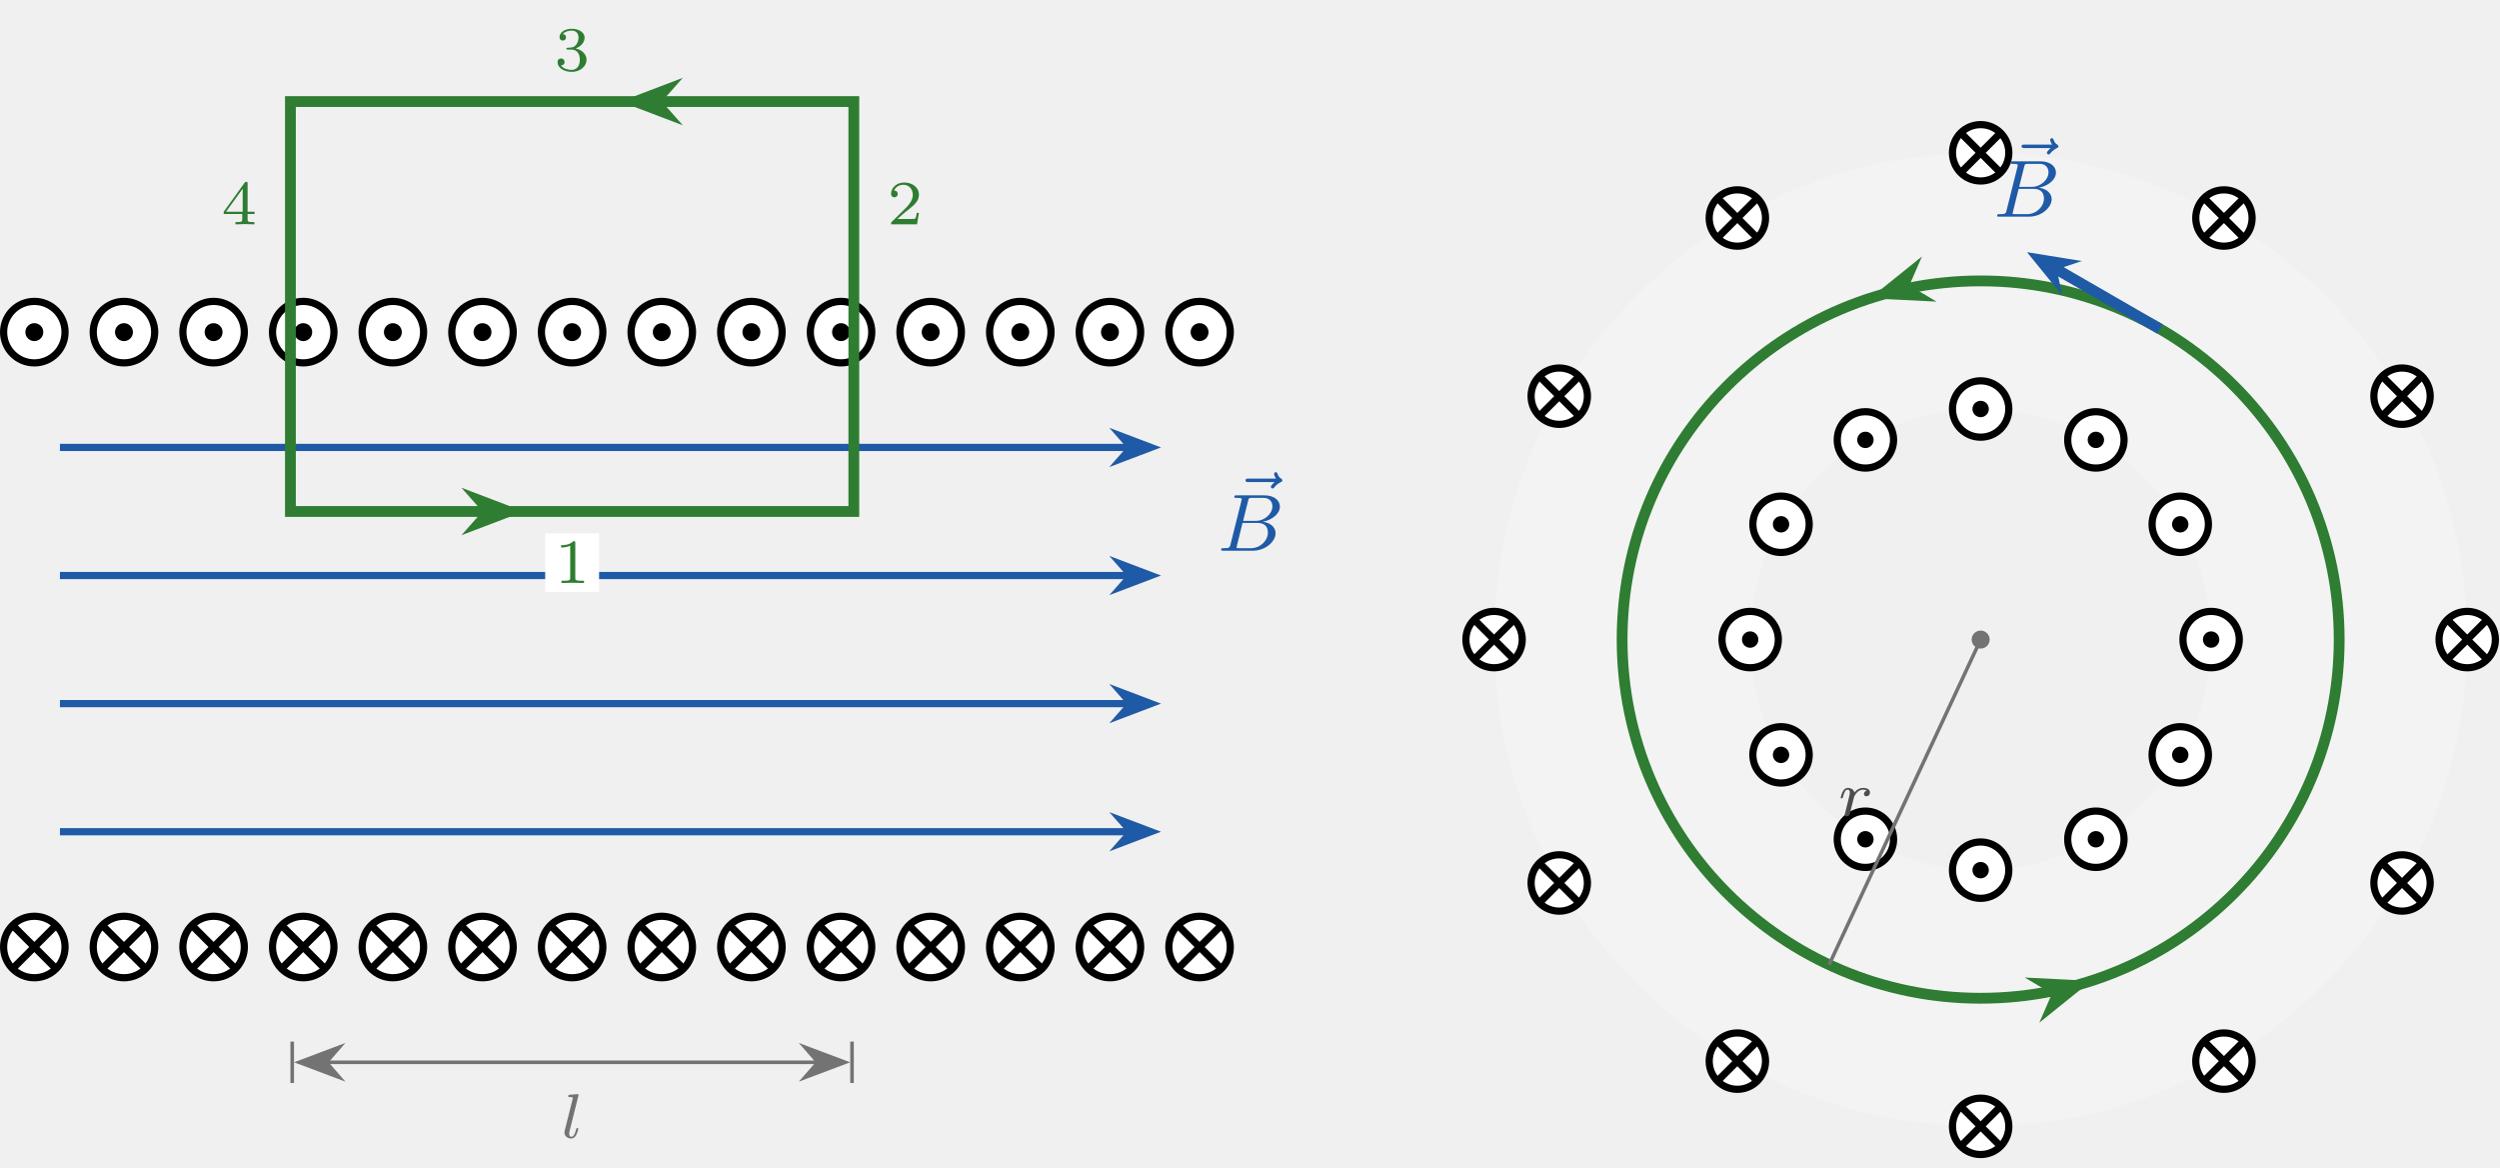
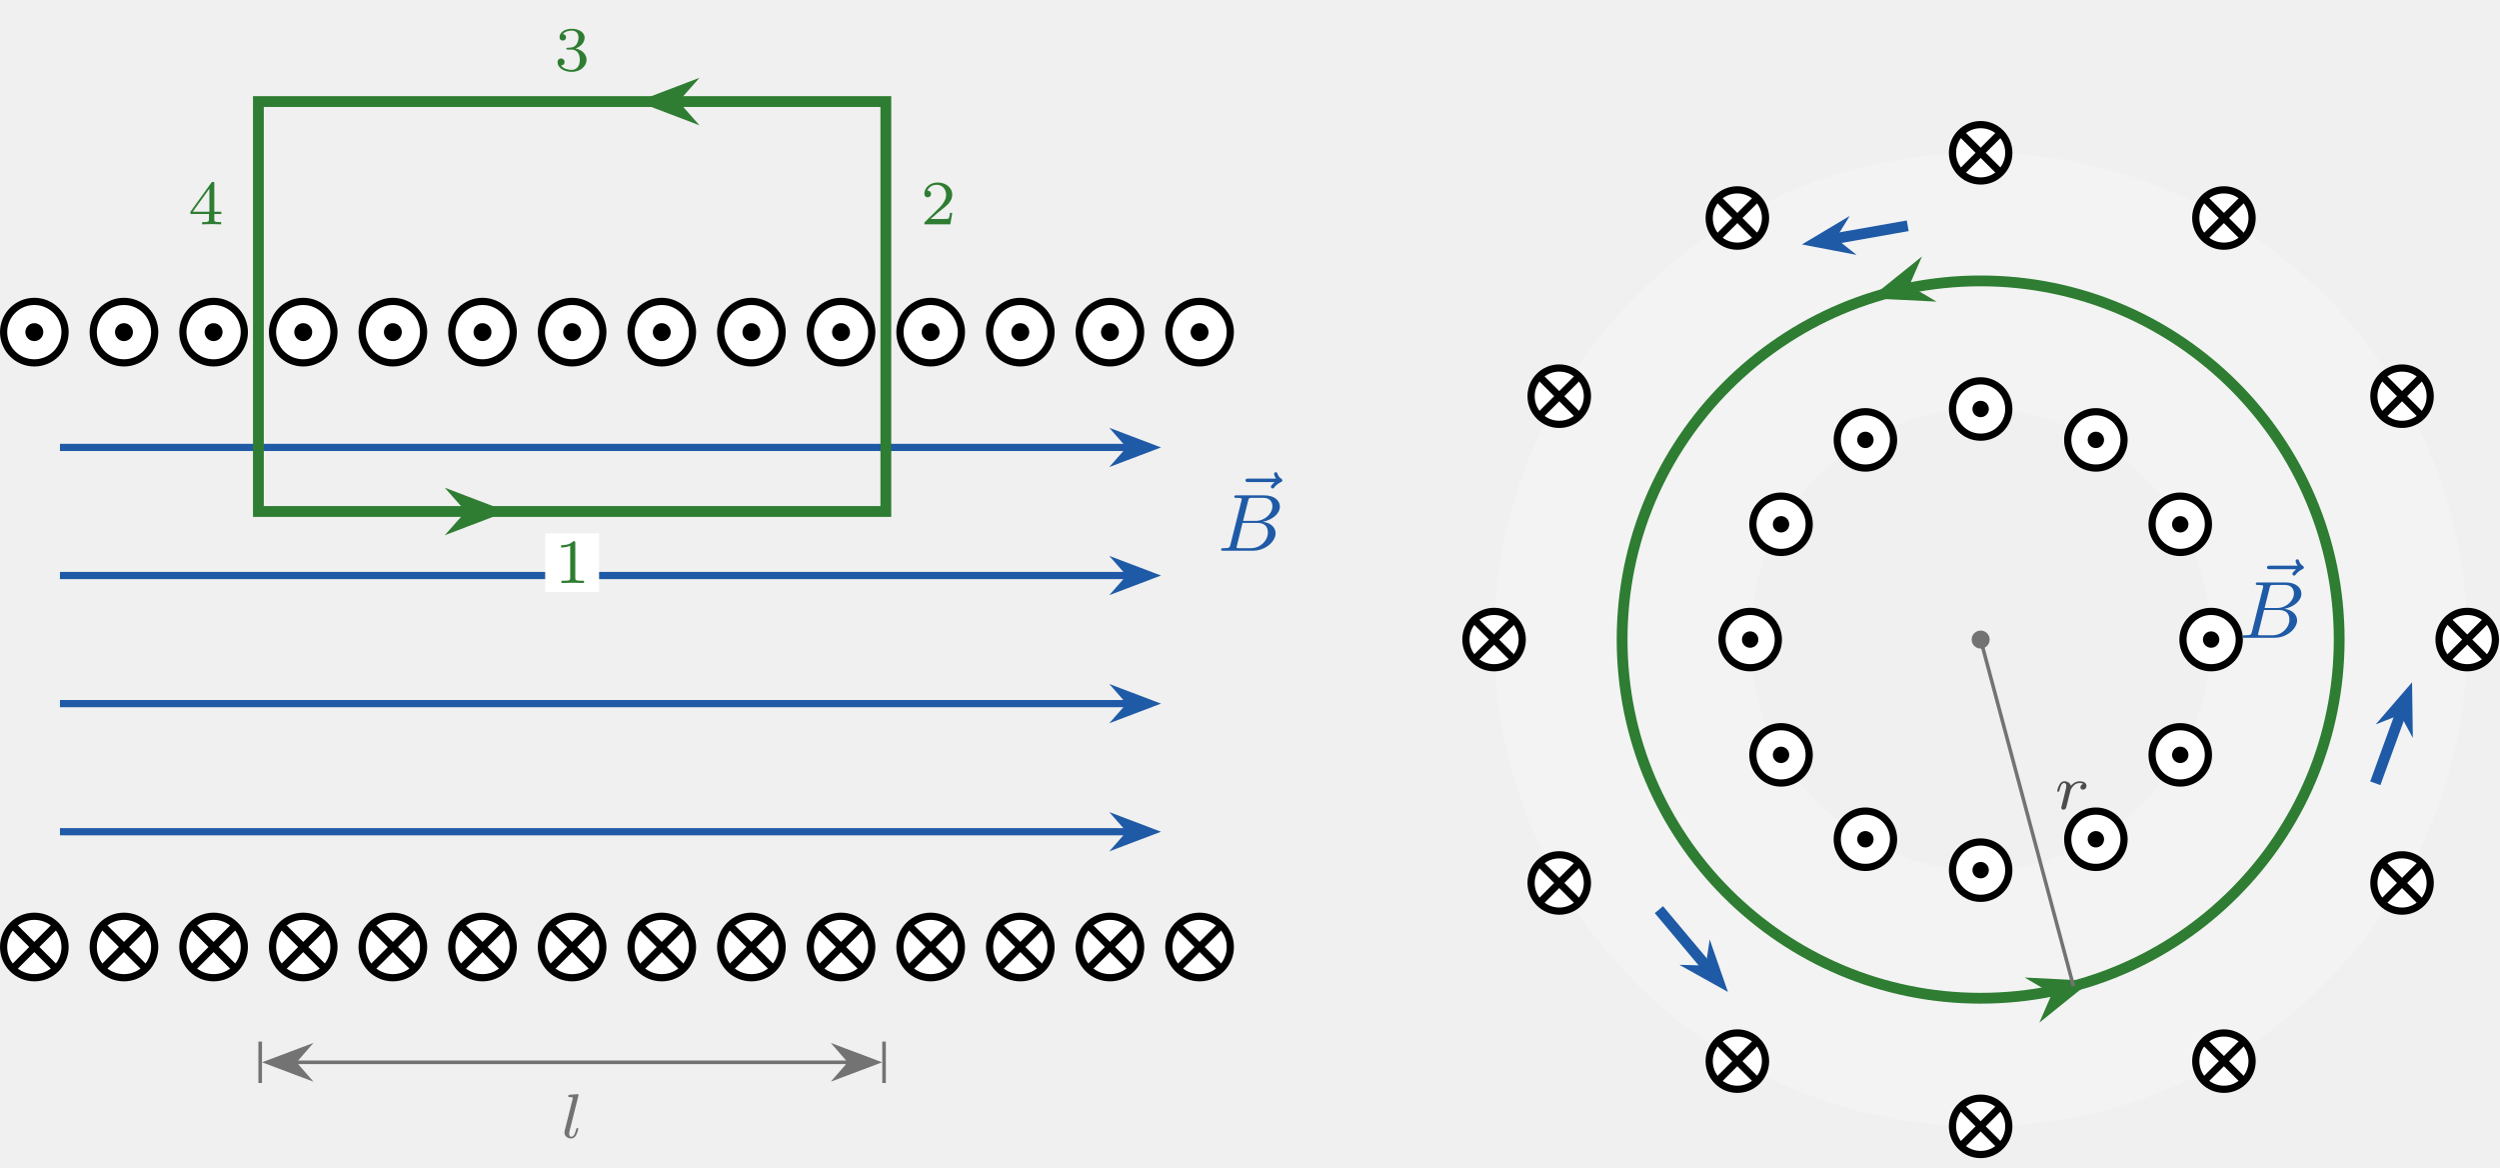
<svg xmlns="http://www.w3.org/2000/svg" version="1.1" width="414.912pt" height="193.829pt" viewBox="-69.011 -69.011 276.608 129.219" data-scale="1.5">
  <defs />
  <g id="page1">
    <g stroke-miterlimit="10" transform="translate(-65.21128,1.753343)scale(0.996264,-0.996264)">
      <g fill="#000" stroke="#000">
        <g stroke-width="0.4">
          <g fill="#fff">
            <g stroke="#000">
              <g stroke-width="0.8">
                <path d="M3.414 34.143C3.414 36.029 1.886 37.557 0 37.557S-3.414 36.029-3.414 34.143S-1.886 30.729 0 30.729S3.414 32.258 3.414 34.143ZM0 34.143" />
              </g>
            </g>
          </g>
          <path d="M.996 34.143C.996 34.693 .55 35.139 0 35.139S-.996 34.693-.996 34.143S-.55 33.147 0 33.147S.996 33.593 .996 34.143ZM0 34.143" stroke="none" />
          <g fill="#fff">
            <g stroke="#000">
              <g stroke-width="0.8">
                <path d="M3.414-34.143C3.414-32.258 1.886-30.729 0-30.729S-3.414-32.258-3.414-34.143S-1.886-37.557 0-37.557S3.414-36.029 3.414-34.143ZM0-34.143" />
              </g>
            </g>
          </g>
          <g stroke-width="0.8">
            <path d="M-2.276-36.419L2.276-31.867M-2.276-31.867L2.276-36.419" fill="none" />
          </g>
          <g fill="#fff">
            <g stroke="#000">
              <g stroke-width="0.8">
                <path d="M13.373 34.143C13.373 36.029 11.844 37.557 9.959 37.557S6.544 36.029 6.544 34.143S8.073 30.729 9.959 30.729S13.373 32.258 13.373 34.143ZM9.959 34.143" />
              </g>
            </g>
          </g>
          <path d="M10.955 34.143C10.955 34.693 10.509 35.139 9.959 35.139S8.963 34.693 8.963 34.143S9.409 33.147 9.959 33.147S10.955 33.593 10.955 34.143ZM9.959 34.143" stroke="none" />
          <g fill="#fff">
            <g stroke="#000">
              <g stroke-width="0.8">
                <path d="M13.373-34.143C13.373-32.258 11.844-30.729 9.959-30.729S6.544-32.258 6.544-34.143S8.073-37.557 9.959-37.557S13.373-36.029 13.373-34.143ZM9.959-34.143" />
              </g>
            </g>
          </g>
          <g stroke-width="0.8">
            <path d="M7.682-36.419L12.235-31.867M7.682-31.867L12.235-36.419" fill="none" />
          </g>
          <g fill="#fff">
            <g stroke="#000">
              <g stroke-width="0.8">
                <path d="M23.331 34.143C23.331 36.029 21.803 37.557 19.917 37.557S16.503 36.029 16.503 34.143S18.032 30.729 19.917 30.729S23.331 32.258 23.331 34.143ZM19.917 34.143" />
              </g>
            </g>
          </g>
          <path d="M20.913 34.143C20.913 34.693 20.467 35.139 19.917 35.139S18.921 34.693 18.921 34.143S19.367 33.147 19.917 33.147S20.913 33.593 20.913 34.143ZM19.917 34.143" stroke="none" />
          <g fill="#fff">
            <g stroke="#000">
              <g stroke-width="0.8">
                <path d="M23.331-34.143C23.331-32.258 21.803-30.729 19.917-30.729S16.503-32.258 16.503-34.143S18.032-37.557 19.917-37.557S23.331-36.029 23.331-34.143ZM19.917-34.143" />
              </g>
            </g>
          </g>
          <g stroke-width="0.8">
            <path d="M17.641-36.419L22.194-31.867M17.641-31.867L22.194-36.419" fill="none" />
          </g>
          <g fill="#fff">
            <g stroke="#000">
              <g stroke-width="0.8">
                <path d="M33.29 34.143C33.29 36.029 31.762 37.557 29.876 37.557S26.462 36.029 26.462 34.143S27.99 30.729 29.876 30.729S33.29 32.258 33.29 34.143ZM29.876 34.143" />
              </g>
            </g>
          </g>
          <path d="M30.872 34.143C30.872 34.693 30.426 35.139 29.876 35.139S28.88 34.693 28.88 34.143S29.326 33.147 29.876 33.147S30.872 33.593 30.872 34.143ZM29.876 34.143" stroke="none" />
          <g fill="#fff">
            <g stroke="#000">
              <g stroke-width="0.8">
                <path d="M33.29-34.143C33.29-32.258 31.762-30.729 29.876-30.729S26.462-32.258 26.462-34.143S27.99-37.557 29.876-37.557S33.29-36.029 33.29-34.143ZM29.876-34.143" />
              </g>
            </g>
          </g>
          <g stroke-width="0.8">
            <path d="M27.6-36.419L32.152-31.867M27.6-31.867L32.152-36.419" fill="none" />
          </g>
          <g fill="#fff">
            <g stroke="#000">
              <g stroke-width="0.8">
                <path d="M43.249 34.143C43.249 36.029 41.72 37.557 39.835 37.557S36.42 36.029 36.42 34.143S37.949 30.729 39.835 30.729S43.249 32.258 43.249 34.143ZM39.835 34.143" />
              </g>
            </g>
          </g>
          <path d="M40.83 34.143C40.83 34.693 40.385 35.139 39.835 35.139S38.839 34.693 38.839 34.143S39.284 33.147 39.835 33.147S40.83 33.593 40.83 34.143ZM39.835 34.143" stroke="none" />
          <g fill="#fff">
            <g stroke="#000">
              <g stroke-width="0.8">
                <path d="M43.249-34.143C43.249-32.258 41.72-30.729 39.835-30.729S36.42-32.258 36.42-34.143S37.949-37.557 39.835-37.557S43.249-36.029 43.249-34.143ZM39.835-34.143" />
              </g>
            </g>
          </g>
          <g stroke-width="0.8">
            <path d="M37.558-36.419L42.111-31.867M37.558-31.867L42.111-36.419" fill="none" />
          </g>
          <g fill="#fff">
            <g stroke="#000">
              <g stroke-width="0.8">
                <path d="M53.207 34.143C53.207 36.029 51.679 37.557 49.793 37.557S46.379 36.029 46.379 34.143S47.908 30.729 49.793 30.729S53.207 32.258 53.207 34.143ZM49.793 34.143" />
              </g>
            </g>
          </g>
          <path d="M50.789 34.143C50.789 34.693 50.343 35.139 49.793 35.139S48.797 34.693 48.797 34.143S49.243 33.147 49.793 33.147S50.789 33.593 50.789 34.143ZM49.793 34.143" stroke="none" />
          <g fill="#fff">
            <g stroke="#000">
              <g stroke-width="0.8">
                <path d="M53.207-34.143C53.207-32.258 51.679-30.729 49.793-30.729S46.379-32.258 46.379-34.143S47.908-37.557 49.793-37.557S53.207-36.029 53.207-34.143ZM49.793-34.143" />
              </g>
            </g>
          </g>
          <g stroke-width="0.8">
            <path d="M47.517-36.419L52.069-31.867M47.517-31.867L52.069-36.419" fill="none" />
          </g>
          <g fill="#fff">
            <g stroke="#000">
              <g stroke-width="0.8">
                <path d="M63.166 34.143C63.166 36.029 61.637 37.557 59.752 37.557S56.338 36.029 56.338 34.143S57.866 30.729 59.752 30.729S63.166 32.258 63.166 34.143ZM59.752 34.143" />
              </g>
            </g>
          </g>
          <path d="M60.748 34.143C60.748 34.693 60.302 35.139 59.752 35.139S58.756 34.693 58.756 34.143S59.202 33.147 59.752 33.147S60.748 33.593 60.748 34.143ZM59.752 34.143" stroke="none" />
          <g fill="#fff">
            <g stroke="#000">
              <g stroke-width="0.8">
                <path d="M63.166-34.143C63.166-32.258 61.637-30.729 59.752-30.729S56.338-32.258 56.338-34.143S57.866-37.557 59.752-37.557S63.166-36.029 63.166-34.143ZM59.752-34.143" />
              </g>
            </g>
          </g>
          <g stroke-width="0.8">
            <path d="M57.476-36.419L62.028-31.867M57.476-31.867L62.028-36.419" fill="none" />
          </g>
          <g fill="#fff">
            <g stroke="#000">
              <g stroke-width="0.8">
                <path d="M73.125 34.143C73.125 36.029 71.596 37.557 69.71 37.557S66.296 36.029 66.296 34.143S67.825 30.729 69.71 30.729S73.125 32.258 73.125 34.143ZM69.71 34.143" />
              </g>
            </g>
          </g>
          <path d="M70.706 34.143C70.706 34.693 70.26 35.139 69.71 35.139C69.16 35.139 68.715 34.693 68.715 34.143S69.16 33.147 69.71 33.147C70.26 33.147 70.706 33.593 70.706 34.143ZM69.71 34.143" stroke="none" />
          <g fill="#fff">
            <g stroke="#000">
              <g stroke-width="0.8">
                <path d="M73.125-34.143C73.125-32.258 71.596-30.729 69.71-30.729S66.296-32.258 66.296-34.143S67.825-37.557 69.71-37.557S73.125-36.029 73.125-34.143ZM69.71-34.143" />
              </g>
            </g>
          </g>
          <g stroke-width="0.8">
            <path d="M67.434-36.419L71.987-31.867M67.434-31.867L71.987-36.419" fill="none" />
          </g>
          <g fill="#fff">
            <g stroke="#000">
              <g stroke-width="0.8">
                <path d="M83.083 34.143C83.083 36.029 81.555 37.557 79.669 37.557S76.255 36.029 76.255 34.143S77.783 30.729 79.669 30.729S83.083 32.258 83.083 34.143ZM79.669 34.143" />
              </g>
            </g>
          </g>
          <path d="M80.665 34.143C80.665 34.693 80.219 35.139 79.669 35.139S78.673 34.693 78.673 34.143S79.119 33.147 79.669 33.147S80.665 33.593 80.665 34.143ZM79.669 34.143" stroke="none" />
          <g fill="#fff">
            <g stroke="#000">
              <g stroke-width="0.8">
                <path d="M83.083-34.143C83.083-32.258 81.555-30.729 79.669-30.729S76.255-32.258 76.255-34.143S77.783-37.557 79.669-37.557S83.083-36.029 83.083-34.143ZM79.669-34.143" />
              </g>
            </g>
          </g>
          <g stroke-width="0.8">
            <path d="M77.393-36.419L81.945-31.867M77.393-31.867L81.945-36.419" fill="none" />
          </g>
          <g fill="#fff">
            <g stroke="#000">
              <g stroke-width="0.8">
                <path d="M93.042 34.143C93.042 36.029 91.513 37.557 89.628 37.557S86.214 36.029 86.214 34.143S87.742 30.729 89.628 30.729S93.042 32.258 93.042 34.143ZM89.628 34.143" />
              </g>
            </g>
          </g>
          <path d="M90.624 34.143C90.624 34.693 90.178 35.139 89.628 35.139S88.632 34.693 88.632 34.143S89.078 33.147 89.628 33.147S90.624 33.593 90.624 34.143ZM89.628 34.143" stroke="none" />
          <g fill="#fff">
            <g stroke="#000">
              <g stroke-width="0.8">
                <path d="M93.042-34.143C93.042-32.258 91.513-30.729 89.628-30.729S86.214-32.258 86.214-34.143S87.742-37.557 89.628-37.557S93.042-36.029 93.042-34.143ZM89.628-34.143" />
              </g>
            </g>
          </g>
          <g stroke-width="0.8">
            <path d="M87.351-36.419L91.904-31.867M87.351-31.867L91.904-36.419" fill="none" />
          </g>
          <g fill="#fff">
            <g stroke="#000">
              <g stroke-width="0.8">
                <path d="M103.001 34.143C103.001 36.029 101.472 37.557 99.586 37.557S96.172 36.029 96.172 34.143S97.701 30.729 99.586 30.729S103.001 32.258 103.001 34.143ZM99.586 34.143" />
              </g>
            </g>
          </g>
          <path d="M100.582 34.143C100.582 34.693 100.136 35.139 99.586 35.139C99.036 35.139 98.59 34.693 98.59 34.143S99.036 33.147 99.586 33.147C100.136 33.147 100.582 33.593 100.582 34.143ZM99.586 34.143" stroke="none" />
          <g fill="#fff">
            <g stroke="#000">
              <g stroke-width="0.8">
                <path d="M103.001-34.143C103.001-32.258 101.472-30.729 99.586-30.729S96.172-32.258 96.172-34.143S97.701-37.557 99.586-37.557S103.001-36.029 103.001-34.143ZM99.586-34.143" />
              </g>
            </g>
          </g>
          <g stroke-width="0.8">
            <path d="M97.31-36.419L101.863-31.867M97.31-31.867L101.863-36.419" fill="none" />
          </g>
          <g fill="#fff">
            <g stroke="#000">
              <g stroke-width="0.8">
                <path d="M112.959 34.143C112.959 36.029 111.431 37.557 109.545 37.557S106.131 36.029 106.131 34.143S107.659 30.729 109.545 30.729S112.959 32.258 112.959 34.143ZM109.545 34.143" />
              </g>
            </g>
          </g>
          <path d="M110.541 34.143C110.541 34.693 110.095 35.139 109.545 35.139S108.549 34.693 108.549 34.143S108.995 33.147 109.545 33.147S110.541 33.593 110.541 34.143ZM109.545 34.143" stroke="none" />
          <g fill="#fff">
            <g stroke="#000">
              <g stroke-width="0.8">
                <path d="M112.959-34.143C112.959-32.258 111.431-30.729 109.545-30.729S106.131-32.258 106.131-34.143S107.659-37.557 109.545-37.557S112.959-36.029 112.959-34.143ZM109.545-34.143" />
              </g>
            </g>
          </g>
          <g stroke-width="0.8">
            <path d="M107.269-36.419L111.821-31.867M107.269-31.867L111.821-36.419" fill="none" />
          </g>
          <g fill="#fff">
            <g stroke="#000">
              <g stroke-width="0.8">
                <path d="M122.918 34.143C122.918 36.029 121.389 37.557 119.504 37.557S116.089 36.029 116.089 34.143S117.618 30.729 119.504 30.729S122.918 32.258 122.918 34.143ZM119.504 34.143" />
              </g>
            </g>
          </g>
          <path d="M120.5 34.143C120.5 34.693 120.054 35.139 119.504 35.139S118.508 34.693 118.508 34.143S118.954 33.147 119.504 33.147S120.5 33.593 120.5 34.143ZM119.504 34.143" stroke="none" />
          <g fill="#fff">
            <g stroke="#000">
              <g stroke-width="0.8">
                <path d="M122.918-34.143C122.918-32.258 121.389-30.729 119.504-30.729S116.089-32.258 116.089-34.143S117.618-37.557 119.504-37.557S122.918-36.029 122.918-34.143ZM119.504-34.143" />
              </g>
            </g>
          </g>
          <g stroke-width="0.8">
            <path d="M117.227-36.419L121.78-31.867M117.227-31.867L121.78-36.419" fill="none" />
          </g>
          <g fill="#fff">
            <g stroke="#000">
              <g stroke-width="0.8">
                <path d="M132.876 34.143C132.876 36.029 131.348 37.557 129.462 37.557S126.048 36.029 126.048 34.143S127.577 30.729 129.462 30.729S132.876 32.258 132.876 34.143ZM129.462 34.143" />
              </g>
            </g>
          </g>
          <path d="M130.458 34.143C130.458 34.693 130.012 35.139 129.462 35.139C128.912 35.139 128.466 34.693 128.466 34.143S128.912 33.147 129.462 33.147C130.012 33.147 130.458 33.593 130.458 34.143ZM129.462 34.143" stroke="none" />
          <g fill="#fff">
            <g stroke="#000">
              <g stroke-width="0.8">
                <path d="M132.876-34.143C132.876-32.258 131.348-30.729 129.462-30.729S126.048-32.258 126.048-34.143S127.577-37.557 129.462-37.557S132.876-36.029 132.876-34.143ZM129.462-34.143" />
              </g>
            </g>
          </g>
          <g stroke-width="0.8">
            <path d="M127.186-36.419L131.739-31.867M127.186-31.867L131.739-36.419" fill="none" />
          </g>
          <g fill="#1f5aa6" stroke="#1f5aa6">
            <g stroke-width="0.8">
              <path d="M2.845-21.34H121.68" fill="none" />
              <g transform="translate(119.5014,-21.33955)">
                <g stroke-dasharray="none" stroke-dashoffset="0.0">
                  <g stroke-linejoin="miter">
                    <path d="M4.551 0L1.292 1.235L2.379 0L1.292-1.235Z" />
                  </g>
                </g>
              </g>
            </g>
          </g>
          <g fill="#1f5aa6" stroke="#1f5aa6">
            <g stroke-width="0.8">
              <path d="M2.845-7.113H121.68" fill="none" />
              <g transform="translate(119.5014,-7.11317)">
                <g stroke-dasharray="none" stroke-dashoffset="0.0">
                  <g stroke-linejoin="miter">
                    <path d="M4.551 0L1.292 1.235L2.379 0L1.292-1.235Z" />
                  </g>
                </g>
              </g>
            </g>
          </g>
          <g fill="#1f5aa6" stroke="#1f5aa6">
            <g stroke-width="0.8">
              <path d="M2.845 7.113H121.68" fill="none" />
              <g transform="translate(119.5014,7.11317)">
                <g stroke-dasharray="none" stroke-dashoffset="0.0">
                  <g stroke-linejoin="miter">
                    <path d="M4.551 0L1.292 1.235L2.379 0L1.292-1.235Z" />
                  </g>
                </g>
              </g>
            </g>
          </g>
          <g fill="#1f5aa6" stroke="#1f5aa6">
            <g stroke-width="0.8">
              <path d="M2.845 21.34H121.68" fill="none" />
              <g transform="translate(119.5014,21.33955)">
                <g stroke-dasharray="none" stroke-dashoffset="0.0">
                  <g stroke-linejoin="miter">
                    <path d="M4.551 0L1.292 1.235L2.379 0L1.292-1.235Z" />
                  </g>
                </g>
              </g>
            </g>
          </g>
          <g fill="#1f5aa6" stroke="#1f5aa6">
            <g fill="#1f5aa6" stroke="#1f5aa6">
</g>
            <g transform="translate(131.4268,9.86887)">
              <g stroke="none" transform="scale(-1.00375,1.00375)translate(-65.21128,1.753343)scale(-1,-1)">
                <g fill="#1f5aa6">
                  <g stroke="none">
                    <g fill="#1f5aa6">
                      <path d="M-58.867-5.839C-58.885-5.821-59.28-5.472-59.28-5.328C-59.28-5.22-59.19-5.131-59.082-5.131C-58.993-5.131-58.948-5.194-58.912-5.238C-58.813-5.364-58.607-5.615-58.204-5.821C-58.096-5.866-58.006-5.911-58.006-6.036C-58.006-6.135-58.096-6.189-58.141-6.225C-58.275-6.305-58.428-6.44-58.526-6.718C-58.562-6.825-58.598-6.933-58.733-6.933C-58.813-6.933-58.921-6.87-58.921-6.736C-58.921-6.574-58.742-6.279-58.706-6.225H-61.754C-61.907-6.225-62.086-6.225-62.086-6.036C-62.086-5.839-61.916-5.839-61.754-5.839H-58.867Z" />
                      <path d="M-63.75 1.072C-63.83 1.395-63.848 1.475-64.521 1.475C-64.691 1.475-64.79 1.475-64.79 1.637C-64.79 1.753-64.7 1.753-64.539 1.753H-61.275C-59.822 1.753-58.755 .695-58.755-.174C-58.755-.811-59.285-1.349-60.172-1.448C-59.15-1.645-58.28-2.326-58.28-3.124C-58.28-3.824-58.926-4.371-59.993-4.371H-63.059C-63.221-4.371-63.328-4.371-63.328-4.209C-63.328-4.093-63.248-4.093-63.059-4.093C-63.023-4.093-62.862-4.093-62.719-4.075C-62.566-4.057-62.503-4.039-62.503-3.94C-62.503-3.895-62.512-3.86-62.539-3.761L-63.75 1.072ZM-62.351-1.546L-61.804-3.743C-61.723-4.066-61.705-4.093-61.329-4.093H-60.118C-59.186-4.093-59.105-3.384-59.105-3.16C-59.105-2.362-59.939-1.546-60.952-1.546H-62.351ZM-62.781 1.475C-62.907 1.475-62.925 1.475-62.961 1.466C-63.05 1.457-63.077 1.448-63.077 1.386C-63.077 1.359-63.077 1.341-63.032 1.179L-62.414-1.322H-60.728C-60.172-1.322-59.607-1.08-59.607-.264C-59.607 .624-60.423 1.475-61.499 1.475H-62.781Z" />
                    </g>
                  </g>
                </g>
              </g>
            </g>
          </g>
          <g fill="#2e7d32" stroke="#2e7d32">
            <g stroke-width="1.2">
-               <path d="M28.453 14.226H91.049V59.751H28.453Z" fill="none" />
-               <g transform="translate(47.57195,14.22636)">
+               <path d="M24.896 14.226H94.605V59.751H24.896Z" fill="none" />
+               <g transform="translate(45.72244,14.22636)">
                <g stroke-dasharray="none" stroke-dashoffset="0.0">
                  <g stroke-linejoin="miter">
                    <g stroke-width="1.152">
                      <path d="M5.188 0L1.861 1.267L2.982 0L1.861-1.267Z" />
                    </g>
                  </g>
                </g>
              </g>
-               <g transform="matrix(-1.0,0.0,0.0,-1.0,71.92949,59.75093)">
+               <g transform="matrix(-1.0,0.0,0.0,-1.0,73.77898,59.75093)">
                <g stroke-dasharray="none" stroke-dashoffset="0.0">
                  <g stroke-linejoin="miter">
                    <g stroke-width="1.152">
                      <path d="M5.188 0L1.861 1.267L2.982 0L1.861-1.267Z" />
                    </g>
                  </g>
                </g>
              </g>
            </g>
          </g>
          <g fill="#2e7d32" stroke="#2e7d32">
            <g fill="#fff">
              <g fill="#2e7d32" stroke="#2e7d32">
                <g fill="#fff">
                  <path d="M56.758 5.28H62.744V11.791H56.758Z" stroke="none" />
                </g>
              </g>
              <g transform="translate(57.75787,6.28035)">
                <g stroke="none" transform="scale(-1.00375,1.00375)translate(-65.21128,1.753343)scale(-1,-1)">
                  <g fill="#2e7d32">
                    <g stroke="none">
                      <g fill="#2e7d32">
                        <path d="M-62.875-2.682C-62.875-2.87-62.889-2.877-63.084-2.877C-63.531-2.438-64.165-2.431-64.451-2.431V-2.18C-64.284-2.18-63.823-2.18-63.44-2.375V1.181C-63.44 1.412-63.44 1.502-64.137 1.502H-64.402V1.753C-64.277 1.746-63.419 1.725-63.161 1.725C-62.945 1.725-62.066 1.746-61.913 1.753V1.502H-62.178C-62.875 1.502-62.875 1.412-62.875 1.181V-2.682Z" />
                      </g>
                    </g>
                  </g>
                </g>
              </g>
            </g>
          </g>
          <g fill="#2e7d32" stroke="#2e7d32">
            <g fill="#2e7d32" stroke="#2e7d32">
</g>
-             <g transform="translate(94.7461,46.11401)">
+             <g transform="translate(98.44508,46.11401)">
              <g stroke="none" transform="scale(-1.00375,1.00375)translate(-65.21128,1.753343)scale(-1,-1)">
                <g fill="#2e7d32">
                  <g stroke="none">
                    <g fill="#2e7d32">
                      <path d="M-61.689 .484H-61.927C-61.948 .638-62.017 1.049-62.108 1.119C-62.164 1.161-62.701 1.161-62.798 1.161H-64.082C-63.349 .512-63.105 .317-62.687-.011C-62.171-.422-61.689-.855-61.689-1.517C-61.689-2.361-62.429-2.877-63.321-2.877C-64.186-2.877-64.772-2.271-64.772-1.629C-64.772-1.273-64.472-1.238-64.402-1.238C-64.235-1.238-64.033-1.357-64.033-1.608C-64.033-1.734-64.082-1.978-64.444-1.978C-64.228-2.473-63.754-2.626-63.426-2.626C-62.729-2.626-62.366-2.082-62.366-1.517C-62.366-.911-62.798-.429-63.021-.178L-64.702 1.481C-64.772 1.544-64.772 1.558-64.772 1.753H-61.899L-61.689 .484Z" />
                    </g>
                  </g>
                </g>
              </g>
            </g>
          </g>
          <g fill="#2e7d32" stroke="#2e7d32">
            <g fill="#2e7d32" stroke="#2e7d32">
</g>
            <g transform="translate(57.75787,63.18584)">
              <g stroke="none" transform="scale(-1.00375,1.00375)translate(-65.21128,1.753343)scale(-1,-1)">
                <g fill="#2e7d32">
                  <g stroke="none">
                    <g fill="#2e7d32">
                      <path d="M-63.307-.576C-62.763-.576-62.373-.199-62.373 .547C-62.373 1.412-62.875 1.67-63.28 1.67C-63.558 1.67-64.172 1.593-64.465 1.181C-64.137 1.168-64.061 .937-64.061 .791C-64.061 .568-64.228 .407-64.444 .407C-64.639 .407-64.835 .526-64.835 .812C-64.835 1.467-64.109 1.893-63.266 1.893C-62.296 1.893-61.627 1.244-61.627 .547C-61.627 .003-62.073-.541-62.84-.701C-62.108-.966-61.843-1.489-61.843-1.915C-61.843-2.466-62.478-2.877-63.252-2.877S-64.619-2.501-64.619-1.943C-64.619-1.706-64.465-1.573-64.256-1.573C-64.04-1.573-63.9-1.734-63.9-1.929C-63.9-2.131-64.04-2.278-64.256-2.291C-64.012-2.598-63.531-2.675-63.273-2.675C-62.959-2.675-62.519-2.522-62.519-1.915C-62.519-1.622-62.617-1.301-62.798-1.085C-63.028-.82-63.224-.806-63.572-.785C-63.747-.771-63.761-.771-63.796-.764C-63.81-.764-63.865-.75-63.865-.674C-63.865-.576-63.803-.576-63.684-.576H-63.307Z" />
                    </g>
                  </g>
                </g>
              </g>
            </g>
          </g>
          <g fill="#2e7d32" stroke="#2e7d32">
            <g fill="#2e7d32" stroke="#2e7d32">
</g>
-             <g transform="translate(20.76921,46.11401)">
+             <g transform="translate(17.07022,46.11401)">
              <g stroke="none" transform="scale(-1.00375,1.00375)translate(-65.21128,1.753343)scale(-1,-1)">
                <g fill="#2e7d32">
                  <g stroke="none">
                    <g fill="#2e7d32">
                      <path d="M-61.522 .61V.359H-62.296V-2.752C-62.296-2.898-62.296-2.947-62.45-2.947C-62.533-2.947-62.561-2.947-62.631-2.849L-64.939 .359V.61H-62.889V1.181C-62.889 1.419-62.889 1.502-63.454 1.502H-63.642V1.753C-63.293 1.739-62.847 1.725-62.596 1.725C-62.338 1.725-61.892 1.739-61.543 1.753V1.502H-61.731C-62.296 1.502-62.296 1.419-62.296 1.181V.61H-61.522ZM-62.84-2.194V.359H-64.681L-62.84-2.194Z" />
                    </g>
                  </g>
                </g>
              </g>
            </g>
          </g>
          <g fill="#737373" stroke="#737373">
            <g stroke-width="0.4">
-               <path d="M32.529-46.947H86.972" fill="none" />
-               <g transform="matrix(-1.0,0.0,0.0,-1.0,34.54327,-46.94684)">
+               <path d="M28.973-46.947H90.529" fill="none" />
+               <g transform="matrix(-1.0,0.0,0.0,-1.0,30.98668,-46.94684)">
                <g stroke-dasharray="none" stroke-dashoffset="0.0">
                  <g stroke-linejoin="miter">
                    <path d="M5.121 0L.646 1.685L2.114 0L.646-1.685Z" />
                  </g>
                </g>
              </g>
-               <g transform="matrix(-1.0,0.0,0.0,-1.0,28.65274,-46.94684)">
+               <g transform="matrix(-1.0,0.0,0.0,-1.0,25.09615,-46.94684)">
                <g stroke-dasharray="none" stroke-dashoffset="0.0">
                  <g stroke-linecap="butt">
                    <g stroke-linejoin="miter">
                      <path d="M0 2.3V-2.3" fill="none" />
                    </g>
                  </g>
                </g>
              </g>
-               <g transform="translate(84.95816,-46.94684)">
+               <g transform="translate(88.51474,-46.94684)">
                <g stroke-dasharray="none" stroke-dashoffset="0.0">
                  <g stroke-linejoin="miter">
                    <path d="M5.121 0L.646 1.685L2.114 0L.646-1.685Z" />
                  </g>
                </g>
              </g>
-               <g transform="translate(90.8487,-46.94684)">
+               <g transform="translate(94.40527,-46.94684)">
                <g stroke-dasharray="none" stroke-dashoffset="0.0">
                  <g stroke-linecap="butt">
                    <g stroke-linejoin="miter">
                      <path d="M0 2.3V-2.3" fill="none" />
                    </g>
                  </g>
                </g>
              </g>
-               <g transform="translate(58.46599,-55.3409)">
+               <g transform="translate(58.46597,-55.3409)">
                <g stroke="none" transform="scale(-1.00375,1.00375)translate(-65.21128,1.753343)scale(-1,-1)">
                  <g fill="#737373">
                    <g stroke="none">
                      <g fill="#737373">
                        <path d="M-63.245-2.877C-63.238-2.891-63.217-2.982-63.217-2.989C-63.217-3.024-63.245-3.087-63.328-3.087C-63.468-3.087-64.047-3.031-64.221-3.017C-64.27-3.01-64.367-3.003-64.367-2.856C-64.367-2.759-64.27-2.759-64.193-2.759C-63.858-2.759-63.858-2.71-63.858-2.654C-63.858-2.605-63.872-2.563-63.886-2.501L-64.751 .944C-64.772 1.014-64.779 1.091-64.779 1.161C-64.779 1.607-64.381 1.823-64.047 1.823C-63.879 1.823-63.67 1.767-63.489 1.453C-63.342 1.195-63.245 .784-63.245 .756C-63.245 .665-63.335 .665-63.356 .665C-63.454 .665-63.468 .707-63.496 .833C-63.586 1.181-63.719 1.628-64.019 1.628C-64.207 1.628-64.256 1.453-64.256 1.286C-64.256 1.209-64.235 1.077-64.214 1L-63.245-2.877Z" />
                      </g>
                    </g>
                  </g>
                </g>
              </g>
            </g>
          </g>
          <g fill="#f3f3f3" stroke="#f3f3f3">
            <g fill-rule="evenodd">
              <path d="M270.301 0C270.301 29.857 246.098 54.06 216.241 54.06S162.181 29.857 162.181 0S186.384-54.06 216.241-54.06S270.301-29.857 270.301 0ZM241.848 0C241.848 14.143 230.384 25.607 216.241 25.607C202.098 25.607 190.634 14.143 190.634 0S202.098-25.607 216.241-25.607C230.384-25.607 241.848-14.143 241.848 0ZM216.241 0" stroke="none" />
            </g>
          </g>
          <g fill="#fff">
            <g stroke="#000">
              <g stroke-width="0.8">
                <path d="M244.978 0C244.978 1.729 243.577 3.13 241.848 3.13S238.719 1.729 238.719 0S240.12-3.13 241.848-3.13S244.978-1.729 244.978 0ZM241.848 0" />
              </g>
            </g>
          </g>
          <path d="M242.759 0C242.759 .503 242.351 .91 241.848 .91S240.938 .503 240.938 0S241.346-.91 241.848-.91S242.759-.503 242.759 0ZM241.848 0" stroke="none" />
          <g fill="#fff">
            <g stroke="#000">
              <g stroke-width="0.8">
                <path d="M273.431 0C273.431 1.729 272.03 3.13 270.301 3.13C268.573 3.13 267.171 1.729 267.171 0S268.573-3.13 270.301-3.13C272.03-3.13 273.431-1.729 273.431 0ZM270.301 0" />
              </g>
            </g>
          </g>
          <g stroke-width="0.8">
            <path d="M268.167-2.134L272.435 2.134M268.167 2.134L272.435-2.134" fill="none" />
          </g>
          <g fill="#fff">
            <g stroke="#000">
              <g stroke-width="0.8">
                <path d="M241.548 12.804C241.548 14.532 240.146 15.933 238.418 15.933S235.288 14.532 235.288 12.804C235.288 11.075 236.689 9.674 238.418 9.674S241.548 11.075 241.548 12.804ZM238.418 12.804" />
              </g>
            </g>
          </g>
          <path d="M239.328 12.804C239.328 13.306 238.921 13.714 238.418 13.714S237.507 13.306 237.507 12.804C237.507 12.301 237.915 11.893 238.418 11.893S239.328 12.301 239.328 12.804ZM238.418 12.804" stroke="none" />
          <g fill="#fff">
            <g stroke="#000">
              <g stroke-width="0.8">
                <path d="M266.188 27.03C266.188 28.759 264.787 30.16 263.059 30.16S259.929 28.759 259.929 27.03C259.929 25.301 261.33 23.9 263.059 23.9S266.188 25.301 266.188 27.03ZM263.059 27.03" />
              </g>
            </g>
          </g>
          <g stroke-width="0.8">
            <path d="M260.925 24.896L265.192 29.164M260.925 29.164L265.192 24.896" fill="none" />
          </g>
          <g fill="#fff">
            <g stroke="#000">
              <g stroke-width="0.8">
                <path d="M232.175 22.177C232.175 23.905 230.773 25.306 229.045 25.306S225.915 23.905 225.915 22.177C225.915 20.448 227.316 19.047 229.045 19.047S232.175 20.448 232.175 22.177ZM229.045 22.177" />
              </g>
            </g>
          </g>
          <path d="M229.955 22.177C229.955 22.679 229.548 23.087 229.045 23.087S228.134 22.679 228.134 22.177C228.134 21.674 228.542 21.266 229.045 21.266S229.955 21.674 229.955 22.177ZM229.045 22.177" stroke="none" />
          <g fill="#fff">
            <g stroke="#000">
              <g stroke-width="0.8">
                <path d="M246.401 46.817C246.401 48.546 245 49.947 243.271 49.947S240.141 48.546 240.141 46.817C240.141 45.089 241.543 43.688 243.271 43.688S246.401 45.089 246.401 46.817ZM243.271 46.817" />
              </g>
            </g>
          </g>
          <g stroke-width="0.8">
            <path d="M241.137 44.684L245.405 48.951M241.137 48.951L245.405 44.684" fill="none" />
          </g>
          <g fill="#fff">
            <g stroke="#000">
              <g stroke-width="0.8">
                <path d="M219.371 25.607C219.371 27.336 217.97 28.737 216.241 28.737C214.513 28.737 213.111 27.336 213.111 25.607C213.111 23.879 214.513 22.477 216.241 22.477C217.97 22.477 219.371 23.879 219.371 25.607ZM216.241 25.607" />
              </g>
            </g>
          </g>
          <path d="M217.152 25.607C217.152 26.11 216.744 26.518 216.241 26.518C215.738 26.518 215.331 26.11 215.331 25.607C215.331 25.104 215.738 24.697 216.241 24.697C216.744 24.697 217.152 25.104 217.152 25.607ZM216.241 25.607" stroke="none" />
          <g fill="#fff">
            <g stroke="#000">
              <g stroke-width="0.8">
                <path d="M219.371 54.06C219.371 55.789 217.97 57.19 216.241 57.19C214.513 57.19 213.111 55.789 213.111 54.06S214.513 50.93 216.241 50.93C217.97 50.93 219.371 52.331 219.371 54.06ZM216.241 54.06" />
              </g>
            </g>
          </g>
          <g stroke-width="0.8">
            <path d="M214.107 51.926L218.375 56.194M214.107 56.194L218.375 51.926" fill="none" />
          </g>
          <g fill="#fff">
            <g stroke="#000">
              <g stroke-width="0.8">
                <path d="M206.567 22.177C206.567 23.905 205.166 25.306 203.437 25.306S200.308 23.905 200.308 22.177C200.308 20.448 201.709 19.047 203.437 19.047S206.567 20.448 206.567 22.177ZM203.437 22.177" />
              </g>
            </g>
          </g>
          <path d="M204.348 22.177C204.348 22.679 203.94 23.087 203.437 23.087S202.527 22.679 202.527 22.177C202.527 21.674 202.935 21.266 203.437 21.266S204.348 21.674 204.348 22.177ZM203.437 22.177" stroke="none" />
          <g fill="#fff">
            <g stroke="#000">
              <g stroke-width="0.8">
                <path d="M192.341 46.817C192.341 48.546 190.94 49.947 189.211 49.947S186.081 48.546 186.081 46.817C186.081 45.089 187.483 43.688 189.211 43.688S192.341 45.089 192.341 46.817ZM189.211 46.817" />
              </g>
            </g>
          </g>
          <g stroke-width="0.8">
            <path d="M187.077 44.684L191.345 48.951M187.077 48.951L191.345 44.684" fill="none" />
          </g>
          <g fill="#fff">
            <g stroke="#000">
              <g stroke-width="0.8">
                <path d="M197.194 12.804C197.194 14.532 195.793 15.933 194.065 15.933S190.935 14.532 190.935 12.804C190.935 11.075 192.336 9.674 194.065 9.674S197.194 11.075 197.194 12.804ZM194.065 12.804" />
              </g>
            </g>
          </g>
          <path d="M194.975 12.804C194.975 13.306 194.567 13.714 194.065 13.714C193.562 13.714 193.154 13.306 193.154 12.804C193.154 12.301 193.562 11.893 194.065 11.893C194.567 11.893 194.975 12.301 194.975 12.804ZM194.065 12.804" stroke="none" />
          <g fill="#fff">
            <g stroke="#000">
              <g stroke-width="0.8">
                <path d="M172.553 27.03C172.553 28.759 171.152 30.16 169.424 30.16S166.294 28.759 166.294 27.03C166.294 25.301 167.695 23.9 169.424 23.9S172.553 25.301 172.553 27.03ZM169.424 27.03" />
              </g>
            </g>
          </g>
          <g stroke-width="0.8">
            <path d="M167.29 24.896L171.558 29.164M167.29 29.164L171.558 24.896" fill="none" />
          </g>
          <g fill="#fff">
            <g stroke="#000">
              <g stroke-width="0.8">
                <path d="M193.764 0C193.764 1.729 192.362 3.13 190.634 3.13S187.504 1.729 187.504 0S188.905-3.13 190.634-3.13S193.764-1.729 193.764 0ZM190.634 0" />
              </g>
            </g>
          </g>
          <path d="M191.544 0C191.544 .503 191.137 .91 190.634 .91S189.723 .503 189.723 0S190.131-.91 190.634-.91S191.544-.503 191.544 0ZM190.634 0" stroke="none" />
          <g fill="#fff">
            <g stroke="#000">
              <g stroke-width="0.8">
                <path d="M165.311 0C165.311 1.729 163.91 3.13 162.181 3.13C160.453 3.13 159.051 1.729 159.051 0S160.453-3.13 162.181-3.13C163.91-3.13 165.311-1.729 165.311 0ZM162.181 0" />
              </g>
            </g>
          </g>
          <g stroke-width="0.8">
            <path d="M160.047-2.134L164.315 2.134M160.047 2.134L164.315-2.134" fill="none" />
          </g>
          <g fill="#fff">
            <g stroke="#000">
              <g stroke-width="0.8">
                <path d="M197.194-12.804C197.194-11.075 195.793-9.674 194.065-9.674S190.935-11.075 190.935-12.804C190.935-14.532 192.336-15.933 194.065-15.933S197.194-14.532 197.194-12.804ZM194.065-12.804" />
              </g>
            </g>
          </g>
          <path d="M194.975-12.804C194.975-12.301 194.567-11.893 194.065-11.893C193.562-11.893 193.154-12.301 193.154-12.804C193.154-13.306 193.562-13.714 194.065-13.714C194.567-13.714 194.975-13.306 194.975-12.804ZM194.065-12.804" stroke="none" />
          <g fill="#fff">
            <g stroke="#000">
              <g stroke-width="0.8">
                <path d="M172.553-27.03C172.553-25.301 171.152-23.9 169.424-23.9S166.294-25.301 166.294-27.03C166.294-28.759 167.695-30.16 169.424-30.16S172.553-28.759 172.553-27.03ZM169.424-27.03" />
              </g>
            </g>
          </g>
          <g stroke-width="0.8">
            <path d="M167.29-29.164L171.558-24.896M167.29-24.896L171.558-29.164" fill="none" />
          </g>
          <g fill="#fff">
            <g stroke="#000">
              <g stroke-width="0.8">
                <path d="M206.567-22.177C206.567-20.448 205.166-19.047 203.437-19.047S200.308-20.448 200.308-22.177C200.308-23.905 201.709-25.306 203.437-25.306S206.567-23.905 206.567-22.177ZM203.437-22.177" />
              </g>
            </g>
          </g>
          <path d="M204.348-22.177C204.348-21.674 203.94-21.266 203.437-21.266S202.527-21.674 202.527-22.177C202.527-22.679 202.935-23.087 203.437-23.087S204.348-22.679 204.348-22.177ZM203.437-22.177" stroke="none" />
          <g fill="#fff">
            <g stroke="#000">
              <g stroke-width="0.8">
                <path d="M192.341-46.817C192.341-45.089 190.94-43.688 189.211-43.688S186.081-45.089 186.081-46.817C186.081-48.546 187.483-49.947 189.211-49.947S192.341-48.546 192.341-46.817ZM189.211-46.817" />
              </g>
            </g>
          </g>
          <g stroke-width="0.8">
            <path d="M187.077-48.951L191.345-44.684M187.077-44.684L191.345-48.951" fill="none" />
          </g>
          <g fill="#fff">
            <g stroke="#000">
              <g stroke-width="0.8">
                <path d="M219.371-25.607C219.371-23.879 217.97-22.477 216.241-22.477C214.513-22.477 213.111-23.879 213.111-25.607C213.111-27.336 214.513-28.737 216.241-28.737C217.97-28.737 219.371-27.336 219.371-25.607ZM216.241-25.607" />
              </g>
            </g>
          </g>
          <path d="M217.152-25.607C217.152-25.104 216.744-24.697 216.241-24.697C215.738-24.697 215.331-25.104 215.331-25.607C215.331-26.11 215.738-26.518 216.241-26.518C216.744-26.518 217.152-26.11 217.152-25.607ZM216.241-25.607" stroke="none" />
          <g fill="#fff">
            <g stroke="#000">
              <g stroke-width="0.8">
                <path d="M219.371-54.06C219.371-52.331 217.97-50.93 216.241-50.93C214.513-50.93 213.111-52.331 213.111-54.06S214.513-57.19 216.241-57.19C217.97-57.19 219.371-55.789 219.371-54.06ZM216.241-54.06" />
              </g>
            </g>
          </g>
          <g stroke-width="0.8">
            <path d="M214.107-56.194L218.375-51.926M214.107-51.926L218.375-56.194" fill="none" />
          </g>
          <g fill="#fff">
            <g stroke="#000">
              <g stroke-width="0.8">
                <path d="M232.175-22.177C232.175-20.448 230.773-19.047 229.045-19.047S225.915-20.448 225.915-22.177C225.915-23.905 227.316-25.306 229.045-25.306S232.175-23.905 232.175-22.177ZM229.045-22.177" />
              </g>
            </g>
          </g>
          <path d="M229.955-22.177C229.955-21.674 229.548-21.266 229.045-21.266S228.134-21.674 228.134-22.177C228.134-22.679 228.542-23.087 229.045-23.087S229.955-22.679 229.955-22.177ZM229.045-22.177" stroke="none" />
          <g fill="#fff">
            <g stroke="#000">
              <g stroke-width="0.8">
                <path d="M246.401-46.817C246.401-45.089 245-43.688 243.271-43.688S240.141-45.089 240.141-46.817C240.141-48.546 241.543-49.947 243.271-49.947S246.401-48.546 246.401-46.817ZM243.271-46.817" />
              </g>
            </g>
          </g>
          <g stroke-width="0.8">
            <path d="M241.137-48.951L245.405-44.684M241.137-44.684L245.405-48.951" fill="none" />
          </g>
          <g fill="#fff">
            <g stroke="#000">
              <g stroke-width="0.8">
                <path d="M241.548-12.804C241.548-11.075 240.146-9.674 238.418-9.674S235.288-11.075 235.288-12.804C235.288-14.532 236.689-15.933 238.418-15.933S241.548-14.532 241.548-12.804ZM238.418-12.804" />
              </g>
            </g>
          </g>
          <path d="M239.328-12.804C239.328-12.301 238.921-11.893 238.418-11.893S237.507-12.301 237.507-12.804C237.507-13.306 237.915-13.714 238.418-13.714S239.328-13.306 239.328-12.804ZM238.418-12.804" stroke="none" />
          <g fill="#fff">
            <g stroke="#000">
              <g stroke-width="0.8">
                <path d="M266.188-27.03C266.188-25.301 264.787-23.9 263.059-23.9S259.929-25.301 259.929-27.03C259.929-28.759 261.33-30.16 263.059-30.16S266.188-28.759 266.188-27.03ZM263.059-27.03" />
              </g>
            </g>
          </g>
          <g stroke-width="0.8">
            <path d="M260.925-29.164L265.192-24.896M260.925-24.896L265.192-29.164" fill="none" />
          </g>
          <g fill="#2e7d32" stroke="#2e7d32">
            <g stroke-width="1.2">
              <path d="M256.075 0C256.075 22 238.241 39.834 216.241 39.834S176.407 22 176.407 0S194.241-39.834 216.241-39.834S256.075-22 256.075 0" fill="none" />
              <g transform="matrix(-0.95111,-0.30882,0.30882,-0.95111,210.4221,40.00275)">
                <g stroke-dasharray="none" stroke-dashoffset="0.0">
                  <g stroke-linejoin="miter">
                    <g stroke-width="1.152">
                      <path d="M5.188 0L1.861 1.267L2.982 0L1.861-1.267Z" />
                    </g>
                  </g>
                </g>
              </g>
              <g transform="matrix(0.95111,0.30884,-0.30884,0.95111,222.06,-40.00285)">
                <g stroke-dasharray="none" stroke-dashoffset="0.0">
                  <g stroke-linejoin="miter">
                    <g stroke-width="1.152">
                      <path d="M5.188 0L1.861 1.267L2.982 0L1.861-1.267Z" />
                    </g>
                  </g>
                </g>
              </g>
            </g>
          </g>
          <g fill="#737373" stroke="#737373">
            <g stroke-width="0.4">
-               <path d="M216.241 0L199.407-36.102" fill="none" />
+               <path d="M216.241 0L226.551-38.476" fill="none" />
              <g fill="#4c4c4c" stroke="#4c4c4c">
                <g fill="#4c4c4c" stroke="#4c4c4c">
</g>
-                 <g transform="translate(200.3627,-19.55777)">
+                 <g transform="translate(224.4133,-18.82104)">
                  <g stroke="none" transform="scale(-1.00375,1.00375)translate(-65.21128,1.753343)scale(-1,-1)">
                    <g fill="#4c4c4c">
                      <g stroke="none">
                        <g fill="#4d4d4d">
                          <path d="M-63.572 .345C-63.565 .303-63.405-.325-63.391-.36C-63.377-.416-63.175-.764-62.952-.932C-62.875-.987-62.687-1.127-62.387-1.127C-62.317-1.127-62.143-1.12-62.003-1.029C-62.226-.966-62.31-.771-62.31-.646C-62.31-.492-62.192-.388-62.031-.388S-61.641-.52-61.641-.813C-61.641-1.176-62.024-1.322-62.38-1.322C-62.743-1.322-63.056-1.176-63.363-.827C-63.489-1.252-63.914-1.322-64.082-1.322C-64.34-1.322-64.514-1.162-64.625-.966C-64.786-.694-64.884-.29-64.884-.255C-64.884-.164-64.786-.164-64.765-.164C-64.667-.164-64.66-.185-64.612-.374C-64.507-.799-64.374-1.127-64.102-1.127C-63.921-1.127-63.872-.973-63.872-.785C-63.872-.653-63.935-.395-63.984-.206S-64.102 .268-64.137 .421L-64.36 1.314C-64.388 1.405-64.43 1.579-64.43 1.6C-64.43 1.753-64.305 1.823-64.193 1.823C-64.088 1.823-63.949 1.76-63.893 1.621C-63.879 1.579-63.803 1.272-63.761 1.098L-63.572 .345Z" />
                        </g>
                      </g>
                    </g>
                  </g>
                </g>
              </g>
            </g>
          </g>
          <g fill="#737373" stroke="#737373">
            <path d="M217.241 0C217.241 .552 216.793 1 216.241 1C215.689 1 215.241 .552 215.241 0S215.689-1 216.241-1C216.793-1 217.241-.552 217.241 0ZM216.241 0" stroke="none" />
          </g>
          <g fill="#1f5aa6" stroke="#1f5aa6">
            <g stroke-width="1.2">
-               <path d="M236.158 34.497L224.358 41.31" fill="none" />
-               <g transform="matrix(-0.86601,0.5,-0.5,-0.86601,226.3017,40.18768)">
+               <path d="M260.089-15.96L262.998-7.968" fill="none" />
+               <g transform="matrix(0.342,0.9397,-0.9397,0.342,262.2304,-10.07747)">
                <g stroke-dasharray="none" stroke-dashoffset="0.0">
                  <g stroke-linejoin="miter">
                    <g stroke-width="0.96">
                      <path d="M4.323 0L1.55 1.055L2.485 0L1.55-1.055Z" />
                    </g>
                  </g>
                </g>
              </g>
-               <g transform="translate(217.6499,46.96591)">
-                 <g stroke="none" transform="scale(-1.00375,1.00375)translate(-65.21128,1.753343)scale(-1,-1)">
-                   <g fill="#1f5aa6">
-                     <g stroke="none">
-                       <g fill="#1f5aa6">
-                         <path d="M-58.867-5.839C-58.885-5.821-59.28-5.472-59.28-5.328C-59.28-5.22-59.19-5.131-59.082-5.131C-58.993-5.131-58.948-5.194-58.912-5.238C-58.813-5.364-58.607-5.615-58.204-5.821C-58.096-5.866-58.006-5.911-58.006-6.036C-58.006-6.135-58.096-6.189-58.141-6.225C-58.275-6.305-58.428-6.44-58.526-6.718C-58.562-6.825-58.598-6.933-58.733-6.933C-58.813-6.933-58.921-6.87-58.921-6.736C-58.921-6.574-58.742-6.279-58.706-6.225H-61.754C-61.907-6.225-62.086-6.225-62.086-6.036C-62.086-5.839-61.916-5.839-61.754-5.839H-58.867Z" />
-                         <path d="M-63.75 1.072C-63.83 1.395-63.848 1.475-64.521 1.475C-64.691 1.475-64.79 1.475-64.79 1.637C-64.79 1.753-64.7 1.753-64.539 1.753H-61.275C-59.822 1.753-58.755 .695-58.755-.174C-58.755-.811-59.285-1.349-60.172-1.448C-59.15-1.645-58.28-2.326-58.28-3.124C-58.28-3.824-58.926-4.371-59.993-4.371H-63.059C-63.221-4.371-63.328-4.371-63.328-4.209C-63.328-4.093-63.248-4.093-63.059-4.093C-63.023-4.093-62.862-4.093-62.719-4.075C-62.566-4.057-62.503-4.039-62.503-3.94C-62.503-3.895-62.512-3.86-62.539-3.761L-63.75 1.072ZM-62.351-1.546L-61.804-3.743C-61.723-4.066-61.705-4.093-61.329-4.093H-60.118C-59.186-4.093-59.105-3.384-59.105-3.16C-59.105-2.362-59.939-1.546-60.952-1.546H-62.351ZM-62.781 1.475C-62.907 1.475-62.925 1.475-62.961 1.466C-63.05 1.457-63.077 1.448-63.077 1.386C-63.077 1.359-63.077 1.341-63.032 1.179L-62.414-1.322H-60.728C-60.172-1.322-59.607-1.08-59.607-.264C-59.607 .624-60.423 1.475-61.499 1.475H-62.781Z" />
-                       </g>
+             </g>
+           </g>
+           <g fill="#1f5aa6" stroke="#1f5aa6">
+             <g stroke-width="1.2">
+               <path d="M208.138 45.954L199.763 44.477" fill="none" />
+               <g transform="matrix(-0.9848,-0.1736,0.1736,-0.9848,201.9739,44.86699)">
+                 <g stroke-dasharray="none" stroke-dashoffset="0.0">
+                   <g stroke-linejoin="miter">
+                     <g stroke-width="0.96">
+                       <path d="M4.323 0L1.55 1.055L2.485 0L1.55-1.055Z" />
+                     </g>
+                   </g>
+                 </g>
+               </g>
+             </g>
+           </g>
+           <g fill="#1f5aa6" stroke="#1f5aa6">
+             <g stroke-width="1.2">
+               <path d="M180.496-29.994L185.963-36.508" fill="none" />
+               <g transform="matrix(0.64276,-0.76604,0.76604,0.64276,184.5197,-34.78897)">
+                 <g stroke-dasharray="none" stroke-dashoffset="0.0">
+                   <g stroke-linejoin="miter">
+                     <g stroke-width="0.96">
+                       <path d="M4.323 0L1.55 1.055L2.485 0L1.55-1.055Z" />
+                     </g>
+                   </g>
+                 </g>
+               </g>
+             </g>
+           </g>
+           <g fill="#1f5aa6" stroke="#1f5aa6">
+             <g fill="#1f5aa6" stroke="#1f5aa6">
+ </g>
+             <g transform="translate(244.9192,0.19633)">
+               <g stroke="none" transform="scale(-1.00375,1.00375)translate(-65.21128,1.753343)scale(-1,-1)">
+                 <g fill="#1f5aa6">
+                   <g stroke="none">
+                     <g fill="#1f5aa6">
+                       <path d="M-58.867-5.839C-58.885-5.821-59.28-5.472-59.28-5.328C-59.28-5.22-59.19-5.131-59.082-5.131C-58.993-5.131-58.948-5.194-58.912-5.238C-58.813-5.364-58.607-5.615-58.204-5.821C-58.096-5.866-58.006-5.911-58.006-6.036C-58.006-6.135-58.096-6.189-58.141-6.225C-58.275-6.305-58.428-6.44-58.526-6.718C-58.562-6.825-58.598-6.933-58.733-6.933C-58.813-6.933-58.921-6.87-58.921-6.736C-58.921-6.574-58.742-6.279-58.706-6.225H-61.754C-61.907-6.225-62.086-6.225-62.086-6.036C-62.086-5.839-61.916-5.839-61.754-5.839H-58.867Z" />
+                       <path d="M-63.75 1.072C-63.83 1.395-63.848 1.475-64.521 1.475C-64.691 1.475-64.79 1.475-64.79 1.637C-64.79 1.753-64.7 1.753-64.539 1.753H-61.275C-59.822 1.753-58.755 .695-58.755-.174C-58.755-.811-59.285-1.349-60.172-1.448C-59.15-1.645-58.28-2.326-58.28-3.124C-58.28-3.824-58.926-4.371-59.993-4.371H-63.059C-63.221-4.371-63.328-4.371-63.328-4.209C-63.328-4.093-63.248-4.093-63.059-4.093C-63.023-4.093-62.862-4.093-62.719-4.075C-62.566-4.057-62.503-4.039-62.503-3.94C-62.503-3.895-62.512-3.86-62.539-3.761L-63.75 1.072ZM-62.351-1.546L-61.804-3.743C-61.723-4.066-61.705-4.093-61.329-4.093H-60.118C-59.186-4.093-59.105-3.384-59.105-3.16C-59.105-2.362-59.939-1.546-60.952-1.546H-62.351ZM-62.781 1.475C-62.907 1.475-62.925 1.475-62.961 1.466C-63.05 1.457-63.077 1.448-63.077 1.386C-63.077 1.359-63.077 1.341-63.032 1.179L-62.414-1.322H-60.728C-60.172-1.322-59.607-1.08-59.607-.264C-59.607 .624-60.423 1.475-61.499 1.475H-62.781Z" />
                    </g>
                  </g>
                </g>
              </g>
            </g>
          </g>
        </g>
      </g>
    </g>
  </g>
</svg>
